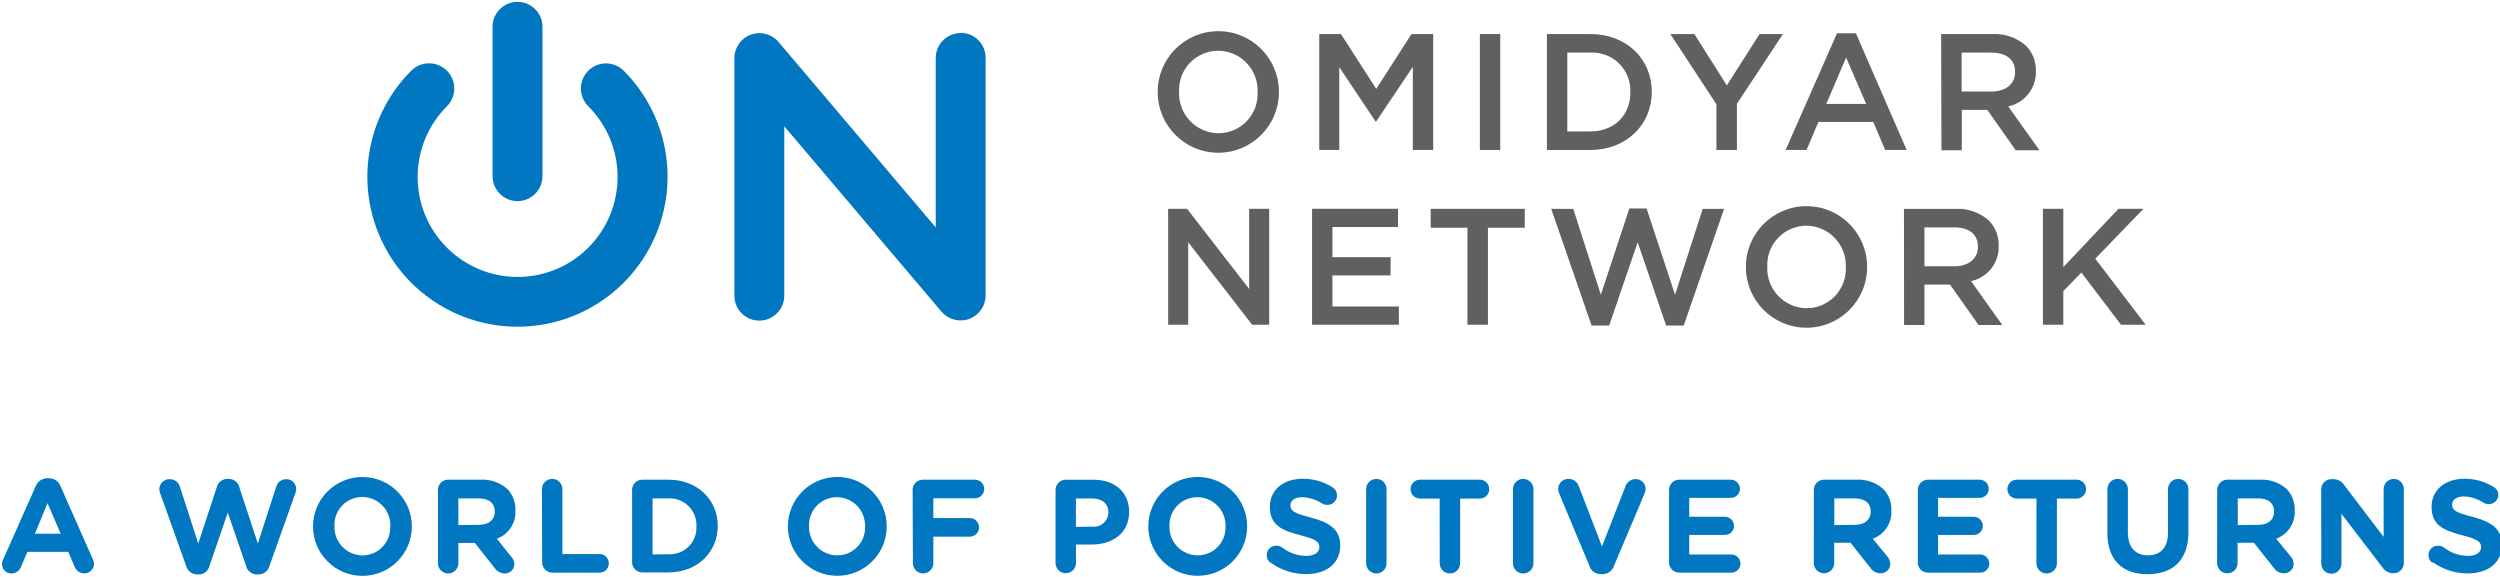
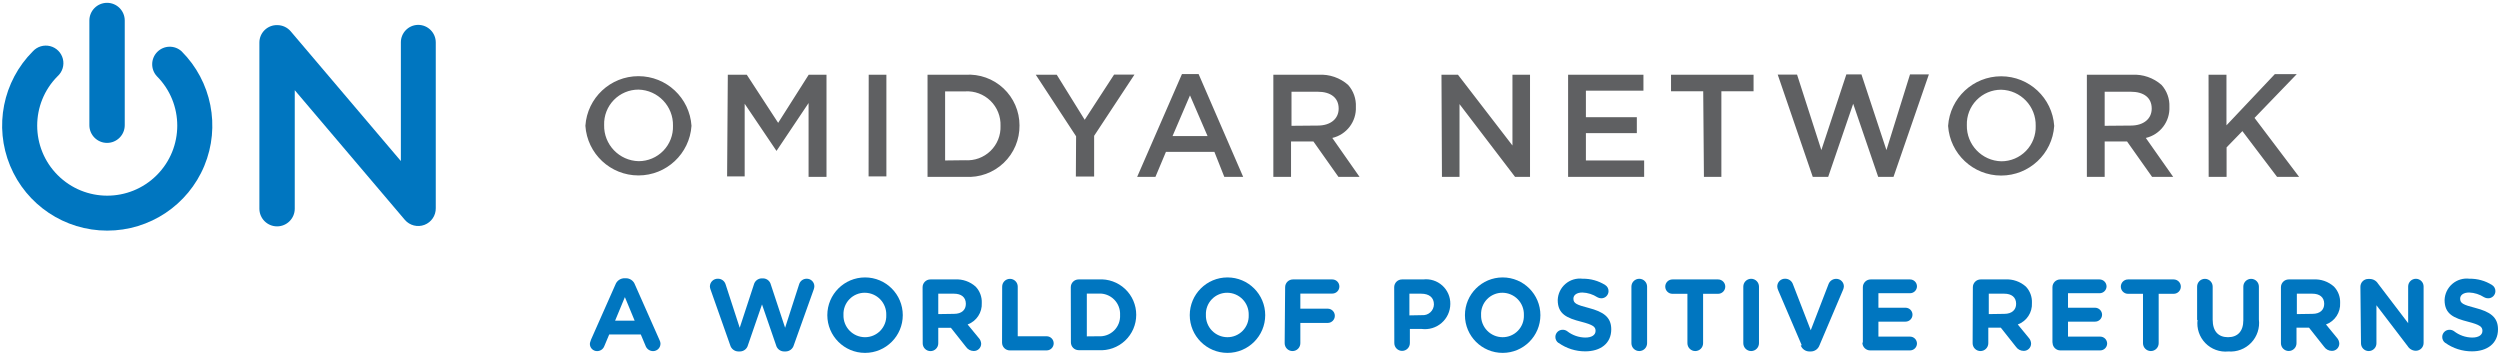
- <svg xmlns="http://www.w3.org/2000/svg" id="Layer_1" data-name="Layer 1" viewBox="0 0 420.9 97.01">
-   <path d="M10.22,89.86,8,84.7,5.88,89.86ZM.53,94.2,6,81.88a2.13,2.13,0,0,1,2-1.37h.2a2.1,2.1,0,0,1,2,1.37L15.65,94.2a1.66,1.66,0,0,1,.18.69,1.63,1.63,0,0,1-1.64,1.65,1.75,1.75,0,0,1-1.65-1.18L11.5,92.91H4.61L3.51,95.48a1.69,1.69,0,0,1-1.59,1.07A1.58,1.58,0,0,1,.33,94.94a1.81,1.81,0,0,1,.2-.74" style="fill:#0077c0" />
-   <path d="M26.95,83a2.28,2.28,0,0,1-.13-.65,1.71,1.71,0,0,1,1.77-1.68,1.74,1.74,0,0,1,1.68,1.23l3.11,9.6,3.13-9.51a1.81,1.81,0,0,1,1.75-1.36h.27a1.79,1.79,0,0,1,1.75,1.36l3.13,9.51,3.11-9.6a1.73,1.73,0,0,1,1.65-1.23,1.66,1.66,0,0,1,1.7,1.66,2.39,2.39,0,0,1-.13.67l-4.38,12.3a1.91,1.91,0,0,1-1.79,1.41h-.36a1.85,1.85,0,0,1-1.77-1.41l-3.09-9-3.09,9a1.85,1.85,0,0,1-1.76,1.41h-.36a1.91,1.91,0,0,1-1.79-1.41Z" style="fill:#0077c0" />
-   <path d="M65.72,88.63v0A4.76,4.76,0,0,0,61,83.67a4.68,4.68,0,0,0-4.69,4.87v0A4.76,4.76,0,0,0,61,93.51a4.68,4.68,0,0,0,4.7-4.88m-13,0v0a8.32,8.32,0,0,1,16.64,0v0a8.32,8.32,0,0,1-16.64,0" style="fill:#0077c0" />
-   <path d="M80.66,88.36c1.68,0,2.64-.89,2.64-2.21v0c0-1.47-1-2.24-2.7-2.24H77.17v4.49Zm-6.93-5.88a1.71,1.71,0,0,1,1.72-1.72h5.43a6.24,6.24,0,0,1,4.56,1.59,4.92,4.92,0,0,1,1.34,3.58v0a4.78,4.78,0,0,1-3.13,4.77L86,93.64A2,2,0,0,1,86.61,95,1.6,1.6,0,0,1,85,96.55a2.07,2.07,0,0,1-1.7-.89l-3.35-4.25H77.17v3.42a1.72,1.72,0,0,1-3.44,0Z" style="fill:#0077c0" />
-   <path d="M91.24,82.35a1.72,1.72,0,0,1,3.45,0V93.28h6.37a1.57,1.57,0,0,1,0,3.13H93a1.71,1.71,0,0,1-1.72-1.72Z" style="fill:#0077c0" />
-   <path d="M112.53,93.31a4.46,4.46,0,0,0,4.72-4.68v0a4.5,4.5,0,0,0-4.72-4.72h-2.66v9.44Zm-6.11-10.83a1.71,1.71,0,0,1,1.72-1.72h4.38c4.92,0,8.32,3.38,8.32,7.78v0c0,4.41-3.4,7.83-8.32,7.83h-4.38a1.71,1.71,0,0,1-1.72-1.72Z" style="fill:#0077c0" />
-   <path d="M145.64,88.63v0a4.76,4.76,0,0,0-4.74-4.92,4.68,4.68,0,0,0-4.69,4.87v0a4.76,4.76,0,0,0,4.74,4.92,4.68,4.68,0,0,0,4.7-4.88m-13,0v0a8.32,8.32,0,0,1,16.64,0v0a8.32,8.32,0,0,1-16.64,0" style="fill:#0077c0" />
-   <path d="M153.65,82.48a1.71,1.71,0,0,1,1.72-1.72h8.77a1.56,1.56,0,0,1,0,3.13h-7v3.33h6a1.57,1.57,0,1,1,0,3.13h-6v4.47a1.72,1.72,0,0,1-3.44,0Z" style="fill:#0077c0" />
-   <path d="M183.88,88.66a2.42,2.42,0,0,0,2.73-2.37v0c0-1.54-1.07-2.37-2.8-2.37h-2.67v4.79Zm-6.17-6.17a1.71,1.71,0,0,1,1.72-1.72h4.67c3.74,0,6,2.21,6,5.41v0c0,3.62-2.82,5.5-6.33,5.5h-2.62v3.11a1.72,1.72,0,0,1-3.44,0Z" style="fill:#0077c0" />
-   <path d="M206.33,88.63v0a4.75,4.75,0,0,0-4.74-4.92,4.68,4.68,0,0,0-4.7,4.87v0a4.76,4.76,0,0,0,4.74,4.92,4.68,4.68,0,0,0,4.7-4.88m-13,0v0a8.32,8.32,0,0,1,16.64,0v0a8.32,8.32,0,0,1-16.64,0" style="fill:#0077c0" />
-   <path d="M213.91,94.76a1.61,1.61,0,0,1-.65-1.3,1.58,1.58,0,0,1,1.61-1.59,1.65,1.65,0,0,1,1,.31,6.61,6.61,0,0,0,4,1.41c1.41,0,2.26-.56,2.26-1.47v0c0-.87-.54-1.32-3.15-2-3.15-.81-5.19-1.68-5.19-4.79v0c0-2.84,2.28-4.72,5.48-4.72a9.08,9.08,0,0,1,5,1.39,1.6,1.6,0,0,1-.85,3,1.66,1.66,0,0,1-.87-.25,6.51,6.51,0,0,0-3.29-1.05c-1.32,0-2,.6-2,1.36v0c0,1,.67,1.36,3.38,2.06,3.18.83,5,2,5,4.69v0c0,3.11-2.37,4.85-5.75,4.85a10.11,10.11,0,0,1-5.88-1.88" style="fill:#0077c0" />
-   <path d="M230,82.35a1.72,1.72,0,0,1,3.44,0V94.83a1.72,1.72,0,0,1-3.44,0Z" style="fill:#0077c0" />
-   <path d="M242.38,83.94h-3.31a1.59,1.59,0,0,1,0-3.18h10.07a1.59,1.59,0,0,1,0,3.18h-3.31V94.83a1.72,1.72,0,1,1-3.44,0Z" style="fill:#0077c0" />
-   <path d="M254.72,82.35a1.72,1.72,0,0,1,3.45,0V94.83a1.72,1.72,0,0,1-3.45,0Z" style="fill:#0077c0" />
-   <path d="M267.61,95.3l-5.08-12.15a2.15,2.15,0,0,1-.2-.82,1.69,1.69,0,0,1,1.73-1.7,1.8,1.8,0,0,1,1.74,1.21L269.71,92l4-10.24a1.79,1.79,0,0,1,1.65-1.1,1.66,1.66,0,0,1,1.7,1.66,2,2,0,0,1-.18.76L271.72,95.3a2,2,0,0,1-1.94,1.36h-.23a2,2,0,0,1-1.95-1.36" style="fill:#0077c0" />
-   <path d="M281,94.69V82.48a1.71,1.71,0,0,1,1.72-1.72h8.68a1.55,1.55,0,0,1,1.54,1.54,1.53,1.53,0,0,1-1.54,1.52h-7V87h6a1.54,1.54,0,0,1,1.54,1.54,1.52,1.52,0,0,1-1.54,1.52h-6v3.29h7.09a1.55,1.55,0,0,1,1.54,1.54,1.53,1.53,0,0,1-1.54,1.52h-8.79A1.71,1.71,0,0,1,281,94.69" style="fill:#0077c0" />
-   <path d="M312.31,88.36c1.68,0,2.64-.89,2.64-2.21v0c0-1.47-1-2.24-2.71-2.24h-3.42v4.49Zm-6.93-5.88a1.71,1.71,0,0,1,1.72-1.72h5.43a6.24,6.24,0,0,1,4.56,1.59,4.9,4.9,0,0,1,1.34,3.58v0a4.78,4.78,0,0,1-3.13,4.77l2.39,2.91a2,2,0,0,1,.56,1.32,1.6,1.6,0,0,1-1.63,1.59,2.06,2.06,0,0,1-1.7-.89l-3.36-4.25h-2.75v3.42a1.72,1.72,0,0,1-3.44,0Z" style="fill:#0077c0" />
-   <path d="M322.89,94.69V82.48a1.71,1.71,0,0,1,1.72-1.72h8.68a1.55,1.55,0,0,1,1.54,1.54,1.53,1.53,0,0,1-1.54,1.52h-7V87h6a1.54,1.54,0,0,1,1.54,1.54,1.52,1.52,0,0,1-1.54,1.52h-6v3.29h7.09a1.55,1.55,0,0,1,1.54,1.54,1.53,1.53,0,0,1-1.54,1.52h-8.79a1.71,1.71,0,0,1-1.72-1.72" style="fill:#0077c0" />
-   <path d="M342.86,83.94h-3.31a1.59,1.59,0,0,1,0-3.18h10.07a1.59,1.59,0,0,1,0,3.18H346.3V94.83a1.72,1.72,0,1,1-3.45,0Z" style="fill:#0077c0" />
-   <path d="M354.8,89.71V82.35a1.72,1.72,0,0,1,3.45,0v7.27c0,2.55,1.27,3.87,3.38,3.87S365,92.21,365,89.73V82.35a1.72,1.72,0,0,1,3.44,0v7.25c0,4.74-2.66,7.07-6.87,7.07s-6.78-2.35-6.78-7" style="fill:#0077c0" />
-   <path d="M380.23,88.36c1.68,0,2.64-.89,2.64-2.21v0c0-1.47-1-2.24-2.7-2.24h-3.42v4.49Zm-6.94-5.88A1.71,1.71,0,0,1,375,80.76h5.43A6.25,6.25,0,0,1,385,82.35a4.92,4.92,0,0,1,1.34,3.58v0a4.78,4.78,0,0,1-3.13,4.77l2.39,2.91a2,2,0,0,1,.56,1.32,1.6,1.6,0,0,1-1.63,1.59,2.06,2.06,0,0,1-1.7-.89l-3.36-4.25h-2.75v3.42a1.72,1.72,0,0,1-3.45,0Z" style="fill:#0077c0" />
-   <path d="M390.8,82.39a1.71,1.71,0,0,1,1.72-1.72h.36a2.14,2.14,0,0,1,1.79,1l6.64,8.72V82.33a1.7,1.7,0,1,1,3.4,0V94.79A1.71,1.71,0,0,1,403,96.51h-.11a2.14,2.14,0,0,1-1.79-1l-6.89-9v8.38a1.7,1.7,0,1,1-3.4,0Z" style="fill:#0077c0" />
-   <path d="M409.5,94.76a1.61,1.61,0,0,1-.65-1.3,1.58,1.58,0,0,1,1.61-1.59,1.66,1.66,0,0,1,1,.31,6.6,6.6,0,0,0,4,1.41c1.41,0,2.26-.56,2.26-1.47v0c0-.87-.53-1.32-3.15-2-3.16-.81-5.19-1.68-5.19-4.79v0c0-2.84,2.28-4.72,5.48-4.72a9.07,9.07,0,0,1,5,1.39,1.57,1.57,0,0,1,.76,1.36A1.59,1.59,0,0,1,419,84.88a1.65,1.65,0,0,1-.87-.25,6.52,6.52,0,0,0-3.29-1.05c-1.32,0-2,.6-2,1.36v0c0,1,.67,1.36,3.38,2.06,3.17.83,5,2,5,4.69v0c0,3.11-2.37,4.85-5.75,4.85a10.1,10.1,0,0,1-5.88-1.88" style="fill:#0077c0" />
-   <path d="M91.33,29.66a4.2,4.2,0,1,1-8.4,0V4.51a4.2,4.2,0,0,1,8.4,0Z" style="fill:#0077c0" />
-   <path d="M87.12,55A25.25,25.25,0,0,0,105,11.9a4.21,4.21,0,0,0-5.95,6,16.83,16.83,0,1,1-23.81,0,4.22,4.22,0,0,0-6-6A25.25,25.25,0,0,0,87.12,55" style="fill:#0077c0" />
-   <path d="M161.74,5.57a4.2,4.2,0,0,0-4.2,4.21V38.29L131.08,7.07a4.22,4.22,0,0,0-7.44,2.71v40a4.2,4.2,0,1,0,8.4,0V21.26l26.48,31.22a4.22,4.22,0,0,0,7.42-2.74v-40a4.2,4.2,0,0,0-4.2-4.21" style="fill:#0077c0" />
-   <path d="M211.73,15.55v-.06a6.69,6.69,0,0,0-6.64-6.95,6.6,6.6,0,0,0-6.58,6.89v.05a6.69,6.69,0,0,0,6.64,6.95,6.6,6.6,0,0,0,6.58-6.89m-16.82,0v-.06a10.2,10.2,0,0,1,20.41-.05v.05a10.2,10.2,0,0,1-20.41.06" style="fill:#5f6062" />
-   <polygon points="222.11 25.24 225.48 25.24 225.48 11.3 231.59 20.45 231.7 20.45 237.86 11.25 237.86 25.24 241.29 25.24 241.29 5.73 237.64 5.73 231.7 14.96 225.76 5.73 222.11 5.73 222.11 25.24" style="fill:#5f6062" />
-   <rect x="249.15" y="5.73" width="3.43" height="19.52" style="fill:#5f6062" />
-   <path d="M267.72,22.13c4.1,0,6.77-2.76,6.77-6.58v-.06a6.4,6.4,0,0,0-6.77-6.63h-3.85V22.13ZM260.44,5.73h7.28c6.13,0,10.37,4.21,10.37,9.7v.05c0,5.49-4.24,9.77-10.37,9.77h-7.28Z" style="fill:#5f6062" />
-   <polygon points="288.97 25.25 292.43 25.25 292.43 17.47 300.18 5.73 296.24 5.73 290.73 14.38 285.26 5.73 281.22 5.73 288.97 17.55 288.97 25.25" style="fill:#5f6062" />
-   <path d="M314.19,17.5l-3.38-7.81-3.34,7.81Zm-4.91-11.9h3.18L321,25.24h-3.62l-2-4.71h-9.23l-2,4.71h-3.52Z" style="fill:#5f6062" />
-   <path d="M335.26,15.41c2.45,0,4-1.28,4-3.26v-.06c0-2.09-1.51-3.23-4-3.23h-5v6.55Zm-8.45-9.67h8.7a7.84,7.84,0,0,1,5.63,2,5.87,5.87,0,0,1,1.62,4.21v.05a5.86,5.86,0,0,1-4.66,5.91l5.27,7.39h-4l-4.79-6.8h-4.29v6.8h-3.43Z" style="fill:#5f6062" />
-   <polygon points="196.67 54.67 200.05 54.67 200.05 40.79 210.81 54.67 213.68 54.67 213.68 35.15 210.31 35.15 210.31 48.65 199.85 35.15 196.67 35.15 196.67 54.67" style="fill:#5f6062" />
-   <polygon points="220.9 54.67 235.51 54.67 235.51 51.6 224.33 51.6 224.33 46.37 234.12 46.37 234.12 43.3 224.33 43.3 224.33 38.22 235.37 38.22 235.37 35.15 220.9 35.15 220.9 54.67" style="fill:#5f6062" />
-   <polygon points="247.06 54.67 250.51 54.67 250.51 38.34 256.71 38.34 256.71 35.16 240.87 35.16 240.87 38.34 247.06 38.34 247.06 54.67" style="fill:#5f6062" />
-   <polygon points="267.96 54.81 270.92 54.81 275.72 40.79 280.51 54.81 283.47 54.81 290.27 35.16 286.67 35.16 282.01 49.62 277.22 35.1 274.32 35.1 269.52 49.62 264.87 35.16 261.16 35.16 267.96 54.81" style="fill:#5f6062" />
-   <path d="M310.76,45v-.06A6.7,6.7,0,0,0,304.12,38a6.6,6.6,0,0,0-6.58,6.89v.05a6.69,6.69,0,0,0,6.64,6.95A6.6,6.6,0,0,0,310.76,45m-16.82,0v-.06a10.2,10.2,0,0,1,20.41-.05v.05a10.2,10.2,0,0,1-20.41.06" style="fill:#5f6062" />
-   <path d="M329,44.83c2.45,0,4-1.28,4-3.26v-.06c0-2.09-1.5-3.23-4-3.23h-5v6.55Zm-8.45-9.67h8.7a7.85,7.85,0,0,1,5.63,2,5.87,5.87,0,0,1,1.62,4.21v.05a5.86,5.86,0,0,1-4.66,5.91l5.27,7.39h-4l-4.8-6.8H324v6.8h-3.43Z" style="fill:#5f6062" />
-   <polygon points="343.95 54.67 347.38 54.67 347.38 49.01 350.42 45.89 357.09 54.67 361.24 54.67 352.76 43.55 360.88 35.15 356.67 35.15 347.38 44.97 347.38 35.15 343.95 35.15 343.95 54.67" style="fill:#5f6062" />
+ <svg xmlns="http://www.w3.org/2000/svg" id="Layer_1" data-name="Layer 1" viewBox="0 0 212.04 30.09">
+   <path d="M10.58,10.62a1.48,1.48,0,1,1-3,0V1.74a1.48,1.48,0,0,1,3,0Z" style="fill:#0076c0" />
+   <path d="M9.09,19.56A8.91,8.91,0,0,0,15.4,4.35a1.49,1.49,0,0,0-2.1,2.11,5.94,5.94,0,1,1-8.41,0,1.49,1.49,0,1,0-2.1-2.11,8.91,8.91,0,0,0,6.3,15.21" style="fill:#0076c0" />
+   <path d="M35.43,2.11A1.48,1.48,0,0,0,34,3.6V13.66l-9.34-11a1.5,1.5,0,0,0-1.14-.53A1.48,1.48,0,0,0,22,3.6V17.7a1.48,1.48,0,1,0,3,0V7.65l9.34,11a1.49,1.49,0,0,0,2.62-1V3.6a1.49,1.49,0,0,0-1.48-1.49" style="fill:#0076c0" />
+   <path d="M187.33,15h1.52v-2.5l1.34-1.38L193.13,15H195L191.22,10l3.58-3.71h-1.86l-4.1,4.34V6.34h-1.52Zm-6.6-4.35c1.08,0,1.77-.57,1.77-1.44v0c0-.92-.66-1.43-1.79-1.43h-2.2v2.89ZM177,6.34h3.84a3.48,3.48,0,0,1,2.49.86A2.61,2.61,0,0,1,184,9.06v0A2.59,2.59,0,0,1,182,11.7L184.32,15h-1.79l-2.12-3h-1.9v3H177Zm-4.34,4.34v0a3,3,0,0,0-2.93-3.07,2.91,2.91,0,0,0-2.91,3v0a3,3,0,0,0,2.93,3.07,2.91,2.91,0,0,0,2.91-3m-7.43,0v0a4.51,4.51,0,0,1,9,0v0a4.51,4.51,0,0,1-9,0M153.75,15h1.31l2.12-6.2L159.3,15h1.3l3-8.69H162L160,12.73l-2.12-6.42h-1.28l-2.12,6.42-2.06-6.4h-1.64ZM144.52,15H146V7.74h2.73V6.34h-7v1.4h2.73ZM133,15h6.45V13.61h-4.94V11.29h4.32V9.94h-4.32V7.69h4.88V6.34H133Zm-10.7,0h1.49V8.83L128.5,15h1.27V6.34h-1.49v6l-4.62-6h-1.4Zm-10.53-4.35c1.08,0,1.77-.57,1.77-1.44v0c0-.92-.67-1.43-1.79-1.43h-2.21v2.89ZM108,6.34h3.85a3.47,3.47,0,0,1,2.49.86A2.61,2.61,0,0,1,115,9.06v0A2.59,2.59,0,0,1,113,11.7L115.31,15h-1.79l-2.12-3h-1.9v3H108Zm-5.58,5.2-1.49-3.45-1.48,3.45Zm-2.17-5.26h1.41L105.44,15h-1.6L103,12.88H98.89L98,15H96.45Zm-9,8.69H92.8V11.52l3.42-5.19H94.49L92,10.16,89.63,6.34H87.85l3.42,5.22Zm-9.39-1.38a2.81,2.81,0,0,0,3-2.91v0a2.83,2.83,0,0,0-3-2.93h-1.7v5.86ZM78.67,6.34h3.22a4.3,4.3,0,0,1,4.58,4.29v0A4.32,4.32,0,0,1,81.88,15H78.67Zm-5,8.62h1.51V6.34H73.68Zm-12,0h1.49V8.8l2.7,4h0l2.72-4.06V15h1.52V6.34H68.59L66,10.42,63.34,6.34H61.73Zm-4.59-4.29v0a3,3,0,0,0-2.93-3.07,2.91,2.91,0,0,0-2.91,3v0a3,3,0,0,0,2.93,3.07,2.91,2.91,0,0,0,2.91-3m-7.43,0v0a4.51,4.51,0,0,1,9,0v0a4.51,4.51,0,0,1-9,0" style="fill:#5f6062" />
+   <path d="M53.83,27.2l-.83-2-.83,2ZM50.1,28.87l2.1-4.74A.82.82,0,0,1,53,23.6h.08a.81.81,0,0,1,.77.53l2.1,4.74a.64.64,0,0,1,.07.27.63.63,0,0,1-.63.64.68.68,0,0,1-.64-.46l-.4-.95H51.67l-.42,1a.65.65,0,0,1-.61.41.61.61,0,0,1-.61-.62.71.71,0,0,1,.08-.28" style="fill:#0076c0" />
+   <path d="M60.26,24.54a.83.83,0,0,1-.05-.25.66.66,0,0,1,.68-.65.67.67,0,0,1,.65.47l1.2,3.69,1.2-3.66a.7.7,0,0,1,.67-.53h.1a.69.69,0,0,1,.67.53l1.21,3.66,1.19-3.69a.66.66,0,0,1,.64-.47.64.64,0,0,1,.65.64.88.88,0,0,1-.05.26l-1.69,4.73a.73.73,0,0,1-.69.54H66.5a.71.71,0,0,1-.68-.54l-1.19-3.45-1.19,3.45a.71.71,0,0,1-.68.54h-.14a.73.73,0,0,1-.69-.54Z" style="fill:#0076c0" />
+   <path d="M75.17,26.72v0a1.83,1.83,0,0,0-1.82-1.89,1.8,1.8,0,0,0-1.81,1.88v0a1.83,1.83,0,0,0,1.82,1.89,1.8,1.8,0,0,0,1.81-1.87m-5,0v0a3.2,3.2,0,0,1,6.4,0v0a3.2,3.2,0,0,1-6.4,0" style="fill:#0076c0" />
+   <path d="M80.92,26.62c.65,0,1-.34,1-.85v0c0-.57-.4-.86-1-.86H79.58v1.73Zm-2.67-2.26a.66.66,0,0,1,.66-.66H81a2.4,2.4,0,0,1,1.75.61,1.89,1.89,0,0,1,.52,1.38v0a1.84,1.84,0,0,1-1.2,1.83L83,28.65a.77.77,0,0,1,.22.51.62.62,0,0,1-.63.61.79.79,0,0,1-.65-.34l-1.29-1.63H79.58v1.32a.66.66,0,1,1-1.32,0Z" style="fill:#0076c0" />
+   <path d="M85,24.31a.66.66,0,1,1,1.32,0v4.21h2.45a.6.6,0,1,1,0,1.2H85.65a.66.66,0,0,1-.66-.66Z" style="fill:#0076c0" />
+   <path d="M93.17,28.52A1.71,1.71,0,0,0,95,26.72v0a1.73,1.73,0,0,0-1.82-1.82h-1v3.63Zm-2.35-4.16a.66.66,0,0,1,.66-.66h1.69a3,3,0,0,1,3.2,3v0a3,3,0,0,1-3.2,3H91.49a.66.66,0,0,1-.66-.66Z" style="fill:#0076c0" />
+   <path d="M105.91,26.72v0a1.83,1.83,0,0,0-1.82-1.89,1.8,1.8,0,0,0-1.81,1.88v0a1.83,1.83,0,0,0,1.82,1.89,1.8,1.8,0,0,0,1.81-1.87m-5,0v0a3.2,3.2,0,0,1,6.4,0v0a3.2,3.2,0,0,1-6.4,0" style="fill:#0076c0" />
+   <path d="M109,24.36a.66.66,0,0,1,.66-.66H113a.6.6,0,0,1,0,1.2h-2.71v1.28h2.32a.6.6,0,1,1,0,1.21h-2.32v1.72a.66.66,0,0,1-1.33,0Z" style="fill:#0076c0" />
+   <path d="M120.62,26.73a.93.93,0,0,0,1-.91v0c0-.59-.41-.91-1.08-.91h-1v1.84Zm-2.37-2.37a.66.66,0,0,1,.66-.66h1.8a2.06,2.06,0,0,1,2.3,2.08v0a2.15,2.15,0,0,1-2.43,2.12h-1v1.2a.66.66,0,0,1-1.32,0Z" style="fill:#0076c0" />
+   <path d="M129.25,26.72v0a1.83,1.83,0,0,0-1.82-1.89,1.8,1.8,0,0,0-1.81,1.88v0a1.83,1.83,0,0,0,1.82,1.89,1.8,1.8,0,0,0,1.81-1.87m-5,0v0a3.2,3.2,0,0,1,6.4,0v0a3.2,3.2,0,0,1-6.4,0" style="fill:#0076c0" />
+   <path d="M132.17,29.08a.62.62,0,0,1-.25-.5.61.61,0,0,1,.62-.61.63.63,0,0,1,.38.12,2.55,2.55,0,0,0,1.54.54c.54,0,.87-.21.87-.57v0c0-.34-.21-.51-1.21-.77-1.21-.31-2-.64-2-1.84v0a1.88,1.88,0,0,1,2.11-1.81,3.49,3.49,0,0,1,1.91.53.6.6,0,0,1,.29.52.61.61,0,0,1-.62.61.65.65,0,0,1-.33-.09,2.5,2.5,0,0,0-1.26-.4c-.51,0-.77.23-.77.52v0c0,.4.26.52,1.3.79,1.22.32,1.91.76,1.91,1.81v0c0,1.2-.91,1.87-2.21,1.87a3.88,3.88,0,0,1-2.26-.72" style="fill:#0076c0" />
+   <path d="M138.37,24.31a.66.66,0,0,1,1.33,0v4.8a.66.66,0,0,1-1.33,0Z" style="fill:#0076c0" />
+   <path d="M143.12,24.92h-1.27a.61.61,0,0,1,0-1.22h3.87a.61.61,0,0,1,0,1.22h-1.27v4.19a.66.66,0,0,1-1.33,0Z" style="fill:#0076c0" />
+   <path d="M147.86,24.31a.66.66,0,0,1,1.33,0v4.8a.66.66,0,0,1-1.33,0Z" style="fill:#0076c0" />
+   <path d="M152.82,29.29l-2-4.67a.81.81,0,0,1-.08-.32.65.65,0,0,1,.66-.66.69.69,0,0,1,.67.47l1.51,3.9,1.52-3.94a.69.69,0,0,1,.64-.42.64.64,0,0,1,.65.64.78.78,0,0,1-.07.29l-2,4.71a.78.78,0,0,1-.75.52h-.09a.78.78,0,0,1-.75-.52" style="fill:#0076c0" />
+   <path d="M158,29.06v-4.7a.66.66,0,0,1,.66-.66H162a.59.59,0,0,1,.59.59.59.59,0,0,1-.59.58h-2.68V26.1h2.3a.59.59,0,0,1,.59.6.59.59,0,0,1-.59.58h-2.3v1.27H162a.59.59,0,0,1,.59.59.59.59,0,0,1-.59.58h-3.38a.66.66,0,0,1-.66-.66" style="fill:#0076c0" />
+   <path d="M170,26.62c.64,0,1-.34,1-.85v0c0-.57-.4-.86-1-.86h-1.32v1.73Zm-2.67-2.26a.66.66,0,0,1,.66-.66h2.09a2.41,2.41,0,0,1,1.75.61,1.89,1.89,0,0,1,.51,1.38v0a1.84,1.84,0,0,1-1.2,1.83l.92,1.12a.77.77,0,0,1,.21.51.62.62,0,0,1-.63.61.79.79,0,0,1-.65-.34l-1.29-1.63h-1.06v1.32a.66.66,0,0,1-1.33,0Z" style="fill:#0076c0" />
+   <path d="M174.08,29.06v-4.7a.66.66,0,0,1,.66-.66h3.34a.6.6,0,0,1,.59.59.59.59,0,0,1-.59.58h-2.68V26.1h2.3a.6.6,0,0,1,.59.6.59.59,0,0,1-.59.58h-2.3v1.27h2.73a.59.59,0,0,1,.59.59.59.59,0,0,1-.59.58h-3.38a.66.66,0,0,1-.66-.66" style="fill:#0076c0" />
+   <path d="M181.76,24.92h-1.27a.61.61,0,0,1,0-1.22h3.87a.61.61,0,0,1,0,1.22h-1.27v4.19a.66.66,0,0,1-1.33,0Z" style="fill:#0076c0" />
+   <path d="M186.35,27.14V24.31a.66.66,0,1,1,1.32,0v2.8c0,1,.49,1.49,1.3,1.49s1.3-.49,1.3-1.44V24.31a.66.66,0,1,1,1.32,0v2.79A2.42,2.42,0,0,1,189,29.81a2.39,2.39,0,0,1-2.61-2.68" style="fill:#0076c0" />
+   <path d="M196.13,26.62c.65,0,1-.34,1-.85v0c0-.57-.4-.86-1-.86h-1.32v1.73Zm-2.67-2.26a.66.66,0,0,1,.66-.66h2.09a2.4,2.4,0,0,1,1.75.61,1.89,1.89,0,0,1,.52,1.38v0a1.84,1.84,0,0,1-1.2,1.83l.92,1.12a.77.77,0,0,1,.21.51.62.62,0,0,1-.63.61.79.79,0,0,1-.65-.34l-1.29-1.63h-1.06v1.32a.66.66,0,1,1-1.32,0Z" style="fill:#0076c0" />
+   <path d="M200.2,24.32a.66.66,0,0,1,.66-.66H201a.82.82,0,0,1,.69.39l2.56,3.36V24.3a.65.65,0,1,1,1.31,0v4.79a.66.66,0,0,1-.66.66h0a.82.82,0,0,1-.69-.39l-2.65-3.47v3.23a.65.65,0,0,1-1.31,0Z" style="fill:#0076c0" />
+   <path d="M207.39,29.08a.62.62,0,0,1-.25-.5.61.61,0,0,1,.62-.61.63.63,0,0,1,.38.12,2.55,2.55,0,0,0,1.54.54c.54,0,.87-.21.87-.57v0c0-.34-.21-.51-1.21-.77-1.21-.31-2-.64-2-1.84v0a1.88,1.88,0,0,1,2.11-1.81,3.49,3.49,0,0,1,1.91.53.6.6,0,0,1,.29.52.61.61,0,0,1-.62.61.65.65,0,0,1-.34-.09,2.5,2.5,0,0,0-1.26-.4c-.51,0-.77.23-.77.52v0c0,.4.26.52,1.3.79,1.22.32,1.91.76,1.91,1.81v0c0,1.2-.91,1.87-2.21,1.87a3.88,3.88,0,0,1-2.26-.72" style="fill:#0076c0" />
</svg>
